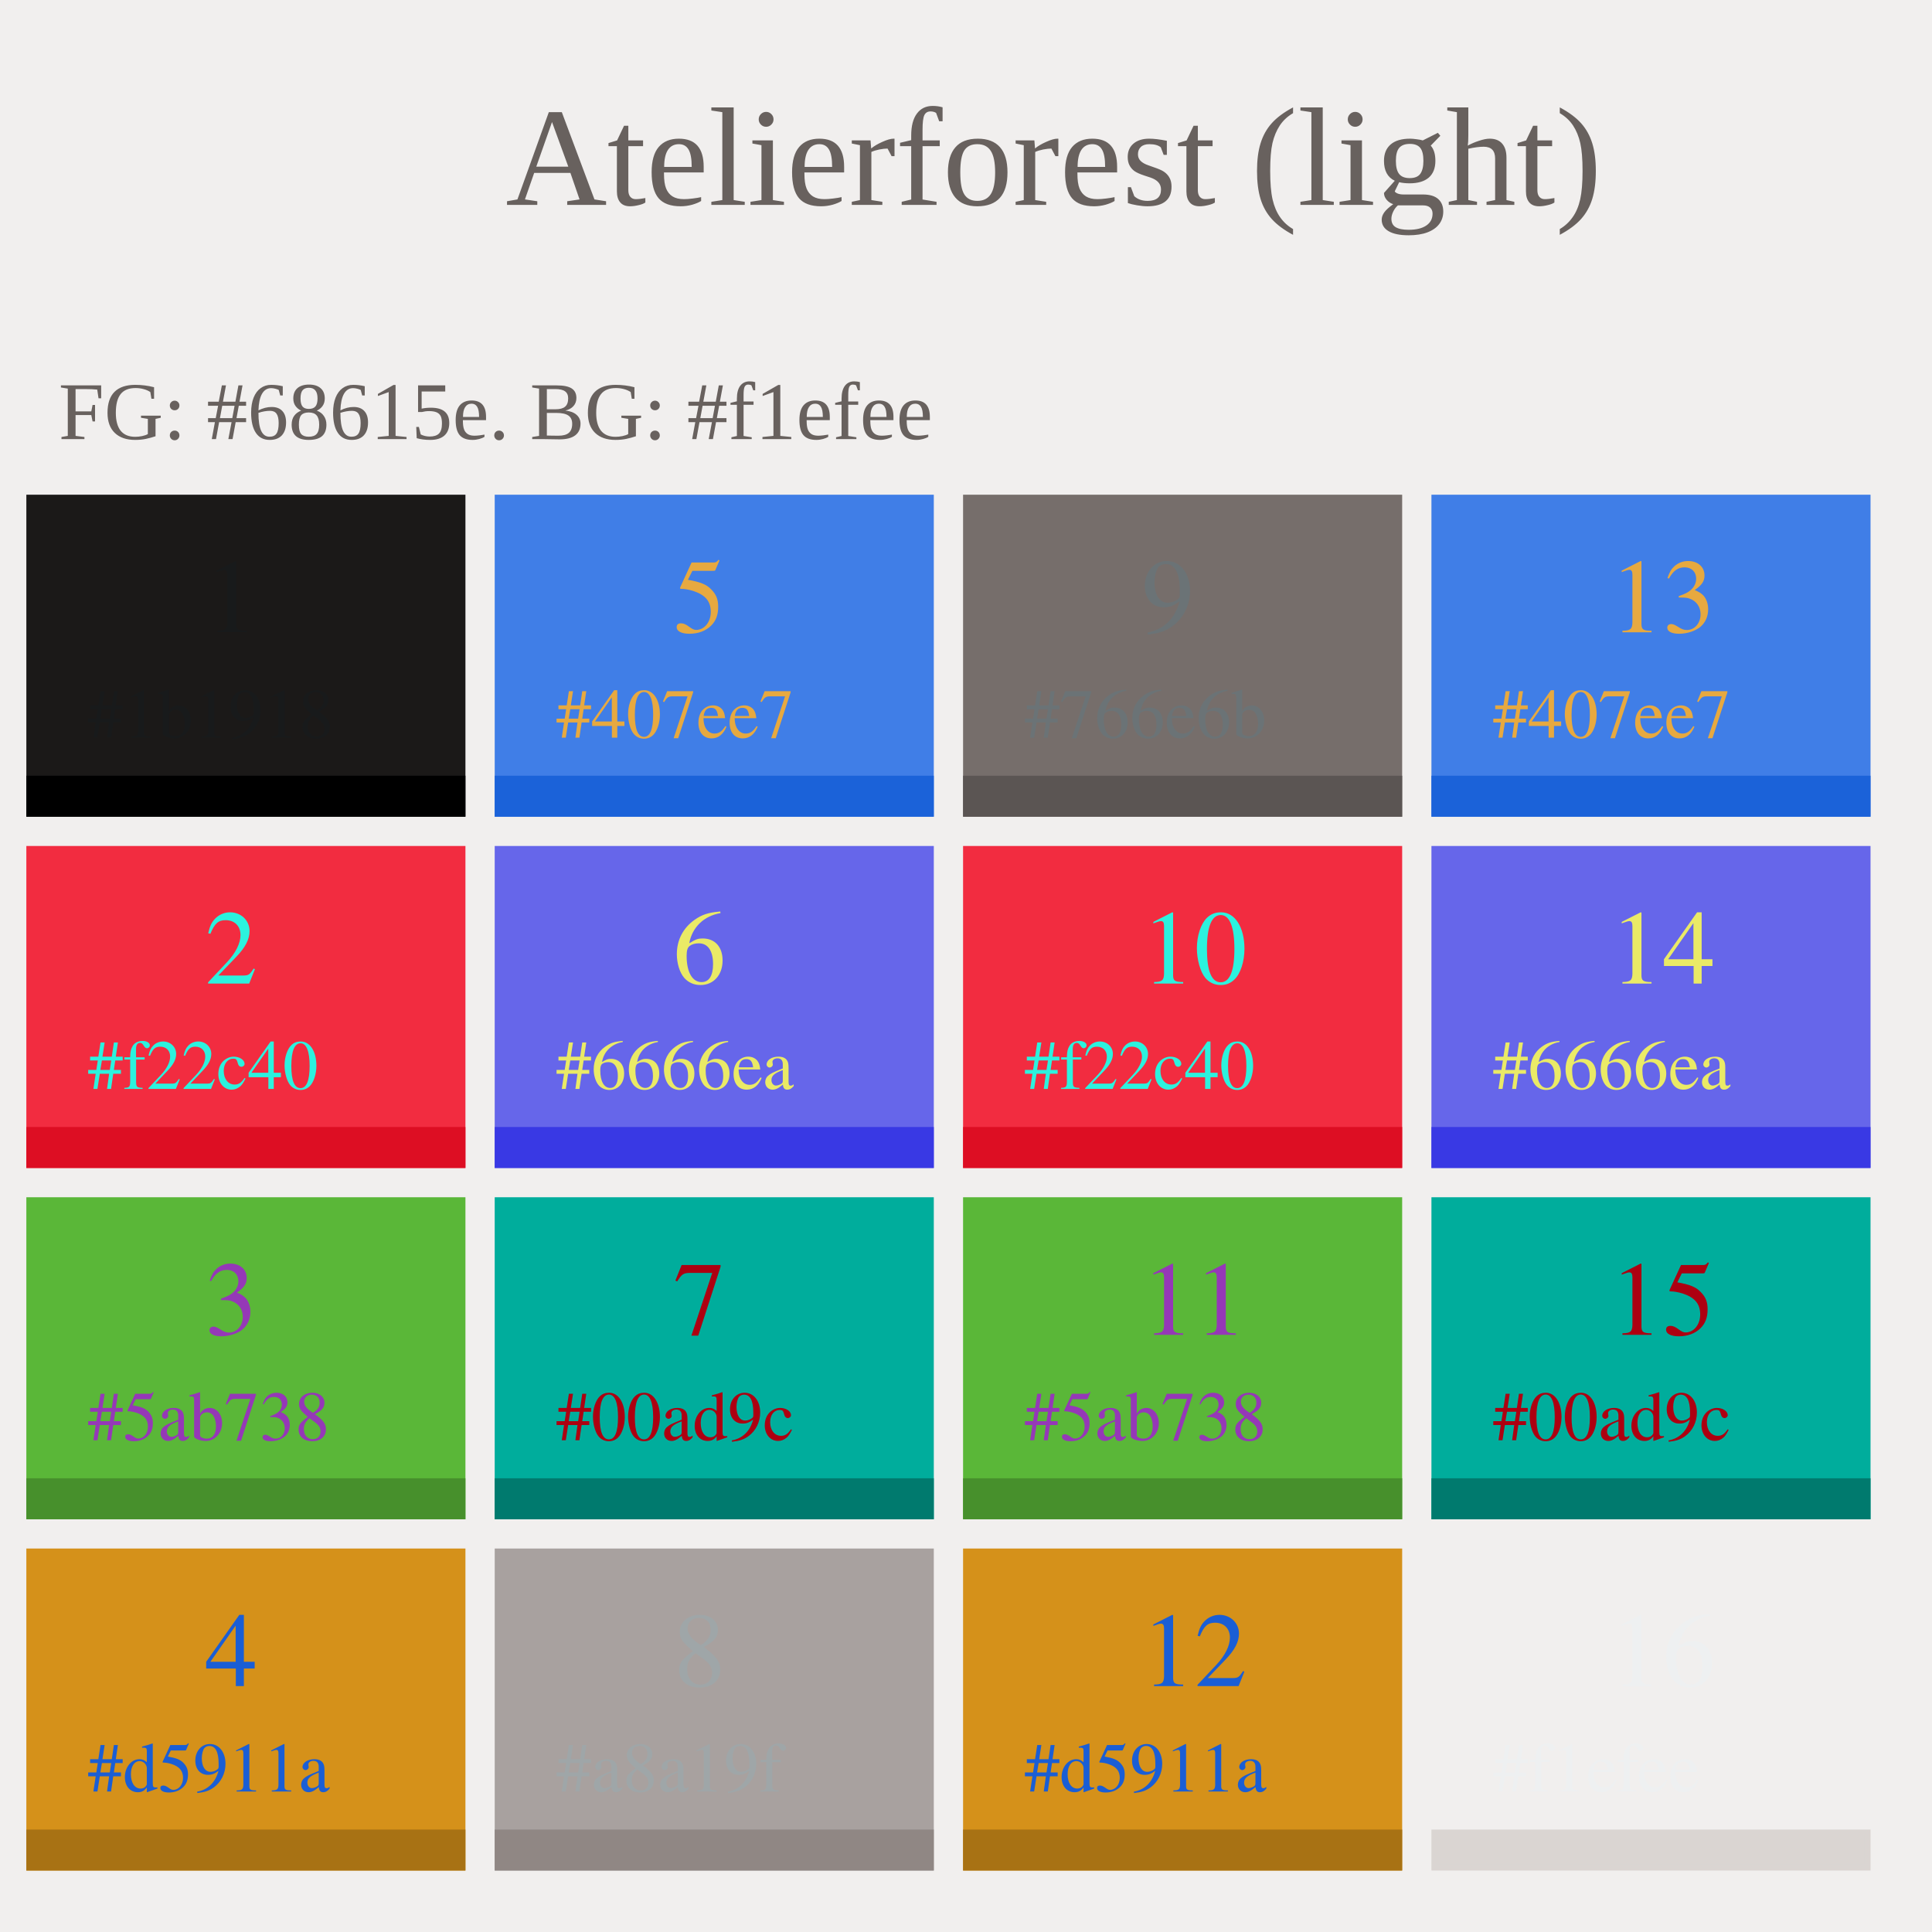
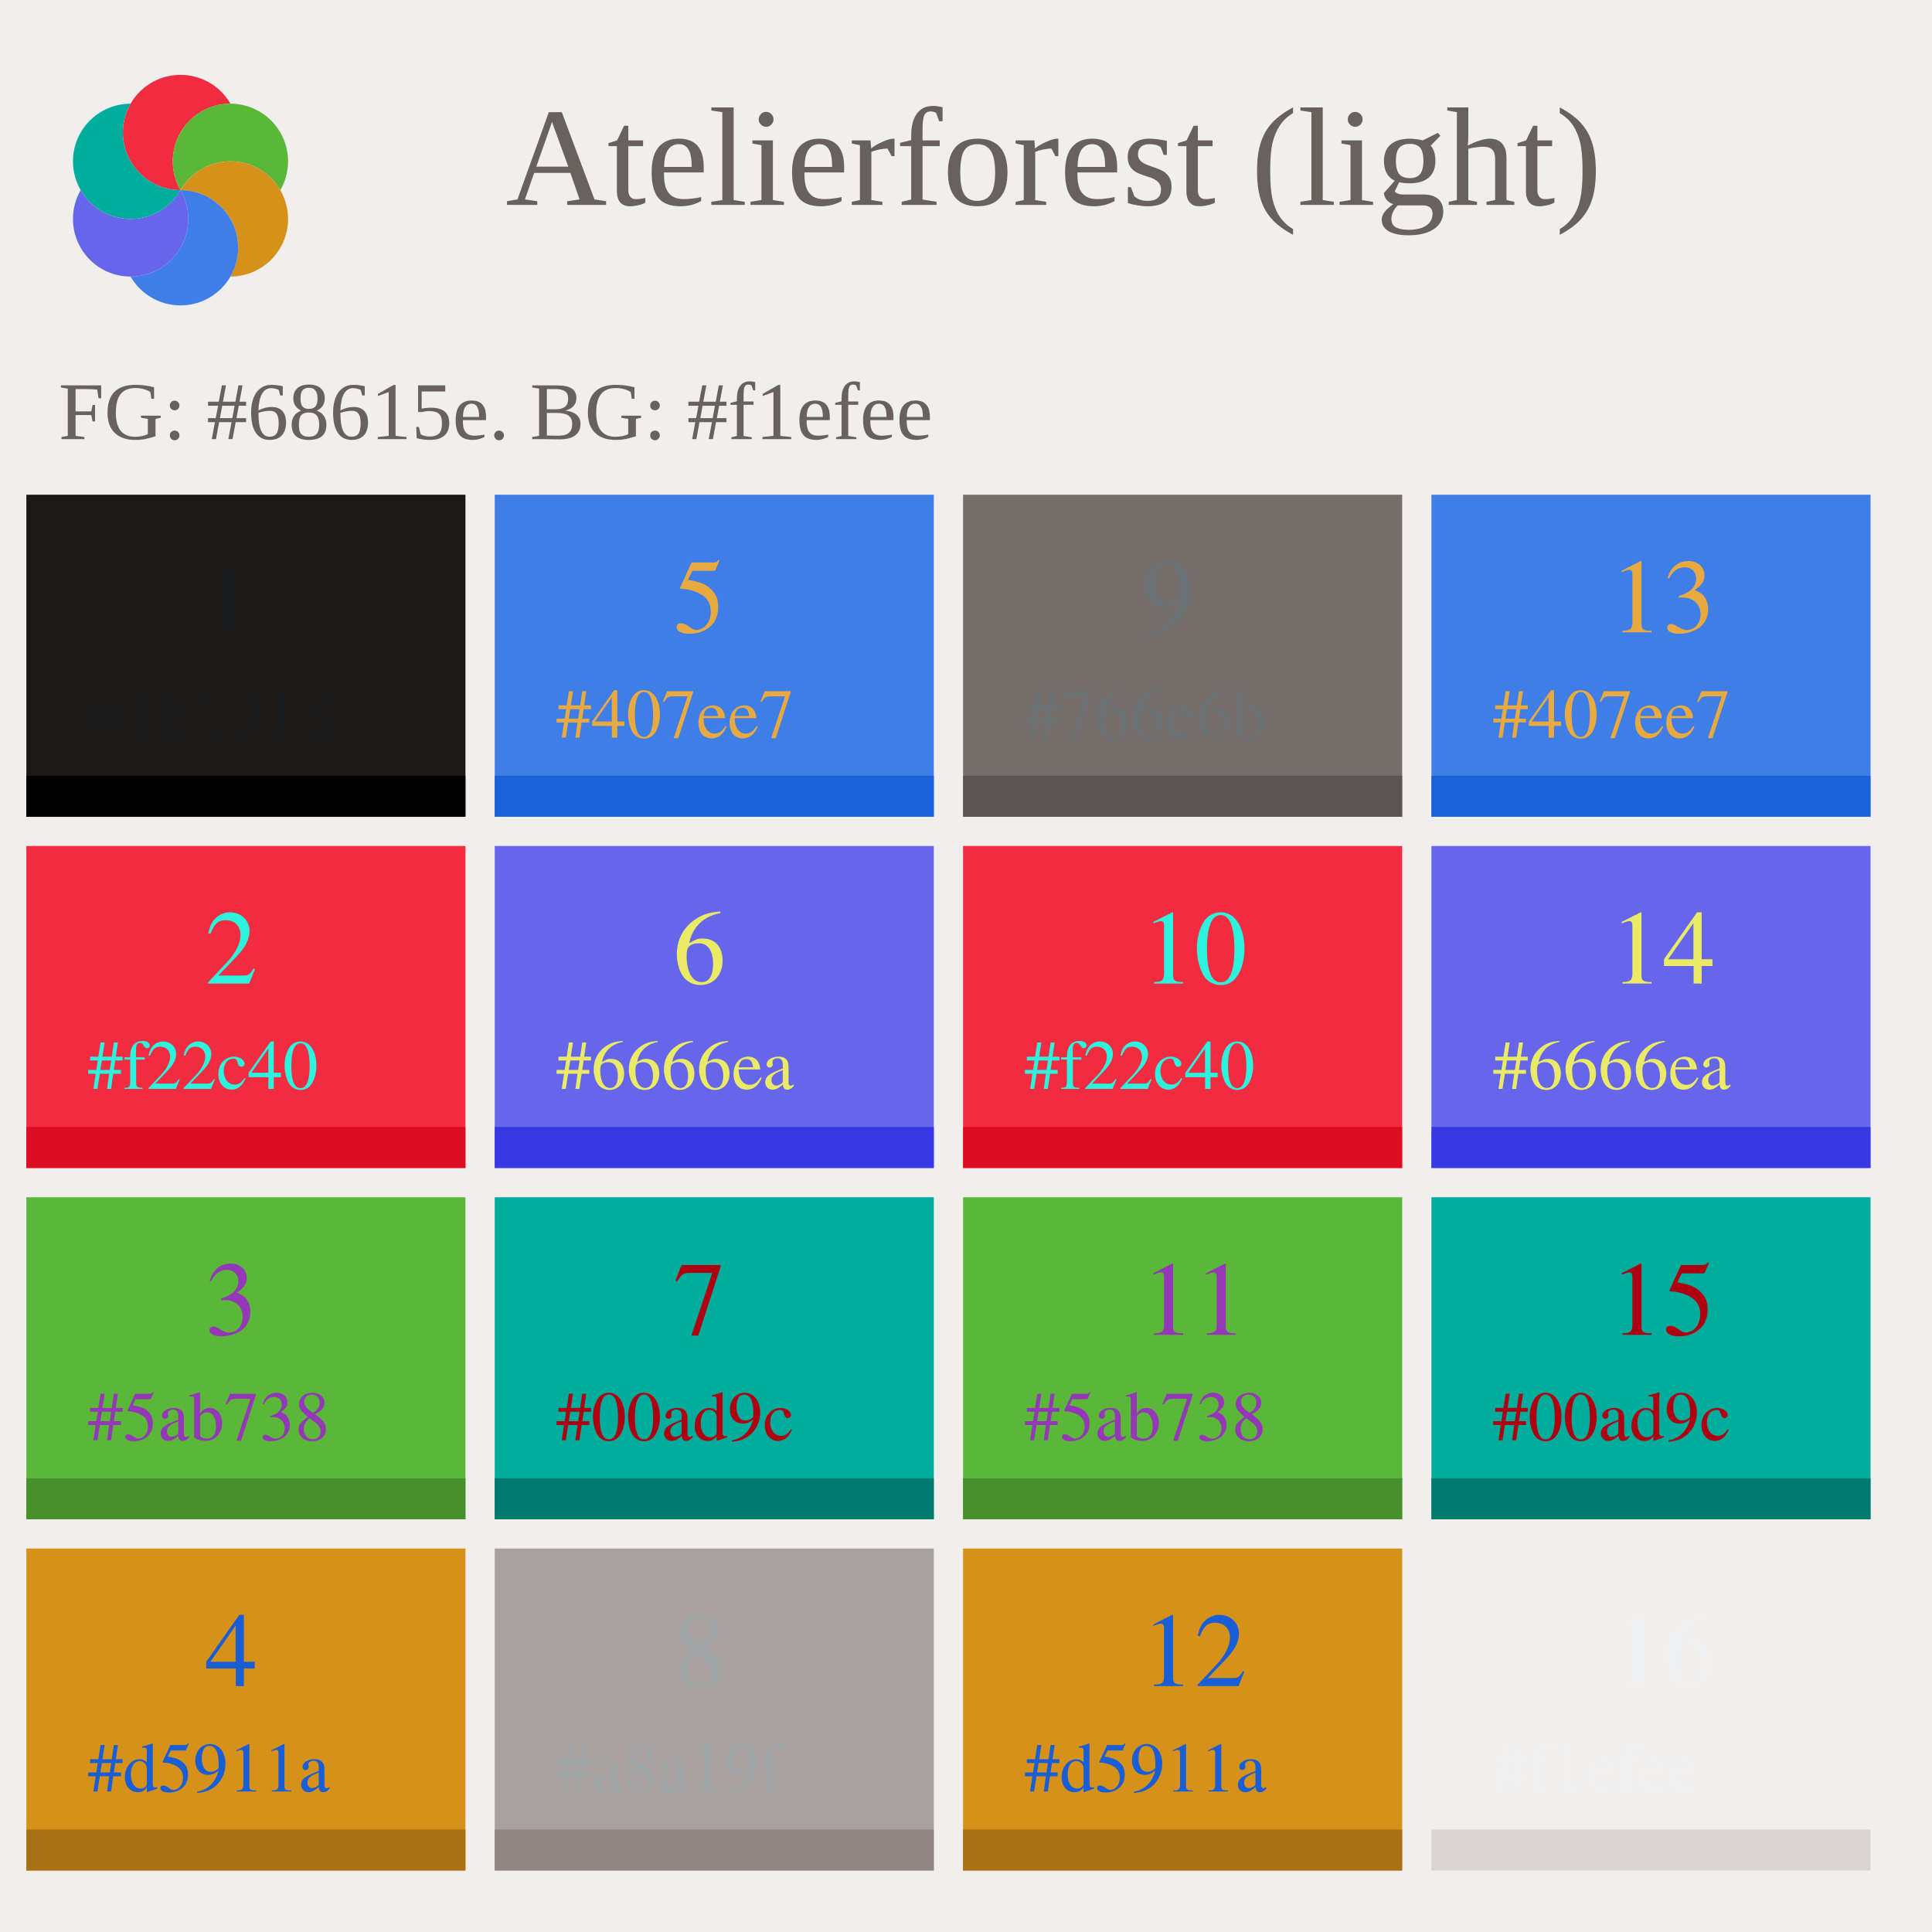
- <svg width="330" height="330">
+ <svg xmlns="http://www.w3.org/2000/svg" version="1.1" width="330" height="330">
  <rect fill="#f1efee" x="0" y="0" width="330" height="330" />
  <text x="180" y="35" fill="#68615e" text-anchor="middle" alignment-baseline="central" font-size="24">Atelierforest (light)</text>
  <text x="10" y="75" fill="#68615e" text-anchor="start" alignment-baseline="baseline" font-size="14">FG: #68615e. BG: #f1efee</text>
  <rect id="#box-1" x="5" y="85" width="74" height="54" fill="#1b1918" stroke="#1b1918" stroke-width="1px" />
  <rect id="#box-1" x="5" y="133" width="74" height="6" fill="#000000" stroke="#000000" stroke-width="1px" />
  <text id="#box-text-1" x="15" y="126" fill="#181A1B" font-size="12" font-family="Droid Sans Mono, Times, serif">#1b1918</text>
  <text id="#box-text-1" x="35" y="108" fill="#181A1B" font-size="18" font-family="Droid Sans Mono, Times, serif">1</text>
  <rect id="#box-2" x="5" y="145" width="74" height="54" fill="#f22c40" stroke="#f22c40" stroke-width="1px" />
  <rect id="#box-2" x="5" y="193" width="74" height="6" fill="#DD0E23" stroke="#DD0E23" stroke-width="1px" />
  <text id="#box-text-2" x="15" y="186" fill="#2CF2DE" font-size="12" font-family="Droid Sans Mono, Times, serif">#f22c40</text>
  <text id="#box-text-2" x="35" y="168" fill="#2CF2DE" font-size="18" font-family="Droid Sans Mono, Times, serif">2</text>
  <rect id="#box-3" x="5" y="205" width="74" height="54" fill="#5ab738" stroke="#5ab738" stroke-width="1px" />
  <rect id="#box-3" x="5" y="253" width="74" height="6" fill="#47902C" stroke="#47902C" stroke-width="1px" />
  <text id="#box-text-3" x="15" y="246" fill="#9538B7" font-size="12" font-family="Droid Sans Mono, Times, serif">#5ab738</text>
  <text id="#box-text-3" x="35" y="228" fill="#9538B7" font-size="18" font-family="Droid Sans Mono, Times, serif">3</text>
  <rect id="#box-4" x="5" y="265" width="74" height="54" fill="#d5911a" stroke="#d5911a" stroke-width="1px" />
  <rect id="#box-4" x="5" y="313" width="74" height="6" fill="#A87214" stroke="#A87214" stroke-width="1px" />
  <text id="#box-text-4" x="15" y="306" fill="#1A5ED5" font-size="12" font-family="Droid Sans Mono, Times, serif">#d5911a</text>
  <text id="#box-text-4" x="35" y="288" fill="#1A5ED5" font-size="18" font-family="Droid Sans Mono, Times, serif">4</text>
  <rect id="#box-5" x="85" y="85" width="74" height="54" fill="#407ee7" stroke="#407ee7" stroke-width="1px" />
  <rect id="#box-5" x="85" y="133" width="74" height="6" fill="#1B62D9" stroke="#1B62D9" stroke-width="1px" />
  <text id="#box-text-5" x="95" y="126" fill="#E7A940" font-size="12" font-family="Droid Sans Mono, Times, serif">#407ee7</text>
  <text id="#box-text-5" x="115" y="108" fill="#E7A940" font-size="18" font-family="Droid Sans Mono, Times, serif">5</text>
  <rect id="#box-6" x="85" y="145" width="74" height="54" fill="#6666ea" stroke="#6666ea" stroke-width="1px" />
  <rect id="#box-6" x="85" y="193" width="74" height="6" fill="#3939E4" stroke="#3939E4" stroke-width="1px" />
  <text id="#box-text-6" x="95" y="186" fill="#EAEA66" font-size="12" font-family="Droid Sans Mono, Times, serif">#6666ea</text>
  <text id="#box-text-6" x="115" y="168" fill="#EAEA66" font-size="18" font-family="Droid Sans Mono, Times, serif">6</text>
  <rect id="#box-7" x="85" y="205" width="74" height="54" fill="#00ad9c" stroke="#00ad9c" stroke-width="1px" />
  <rect id="#box-7" x="85" y="253" width="74" height="6" fill="#007A6E" stroke="#007A6E" stroke-width="1px" />
  <text id="#box-text-7" x="95" y="246" fill="#AD0011" font-size="12" font-family="Droid Sans Mono, Times, serif">#00ad9c</text>
  <text id="#box-text-7" x="115" y="228" fill="#AD0011" font-size="18" font-family="Droid Sans Mono, Times, serif">7</text>
  <rect id="#box-8" x="85" y="265" width="74" height="54" fill="#a8a19f" stroke="#a8a19f" stroke-width="1px" />
  <rect id="#box-8" x="85" y="313" width="74" height="6" fill="#908784" stroke="#908784" stroke-width="1px" />
  <text id="#box-text-8" x="95" y="306" fill="#9FA6A8" font-size="12" font-family="Droid Sans Mono, Times, serif">#a8a19f</text>
  <text id="#box-text-8" x="115" y="288" fill="#9FA6A8" font-size="18" font-family="Droid Sans Mono, Times, serif">8</text>
  <rect id="#box-9" x="165" y="85" width="74" height="54" fill="#766e6b" stroke="#766e6b" stroke-width="1px" />
  <rect id="#box-9" x="165" y="133" width="74" height="6" fill="#5B5553" stroke="#5B5553" stroke-width="1px" />
  <text id="#box-text-9" x="175" y="126" fill="#6B7376" font-size="12" font-family="Droid Sans Mono, Times, serif">#766e6b</text>
  <text id="#box-text-9" x="195" y="108" fill="#6B7376" font-size="18" font-family="Droid Sans Mono, Times, serif">9</text>
  <rect id="#box-10" x="165" y="145" width="74" height="54" fill="#f22c40" stroke="#f22c40" stroke-width="1px" />
  <rect id="#box-10" x="165" y="193" width="74" height="6" fill="#DD0E23" stroke="#DD0E23" stroke-width="1px" />
  <text id="#box-text-10" x="175" y="186" fill="#2CF2DE" font-size="12" font-family="Droid Sans Mono, Times, serif">#f22c40</text>
  <text id="#box-text-10" x="195" y="168" fill="#2CF2DE" font-size="18" font-family="Droid Sans Mono, Times, serif">10</text>
  <rect id="#box-11" x="165" y="205" width="74" height="54" fill="#5ab738" stroke="#5ab738" stroke-width="1px" />
  <rect id="#box-11" x="165" y="253" width="74" height="6" fill="#47902C" stroke="#47902C" stroke-width="1px" />
  <text id="#box-text-11" x="175" y="246" fill="#9538B7" font-size="12" font-family="Droid Sans Mono, Times, serif">#5ab738</text>
  <text id="#box-text-11" x="195" y="228" fill="#9538B7" font-size="18" font-family="Droid Sans Mono, Times, serif">11</text>
  <rect id="#box-12" x="165" y="265" width="74" height="54" fill="#d5911a" stroke="#d5911a" stroke-width="1px" />
  <rect id="#box-12" x="165" y="313" width="74" height="6" fill="#A87214" stroke="#A87214" stroke-width="1px" />
  <text id="#box-text-12" x="175" y="306" fill="#1A5ED5" font-size="12" font-family="Droid Sans Mono, Times, serif">#d5911a</text>
  <text id="#box-text-12" x="195" y="288" fill="#1A5ED5" font-size="18" font-family="Droid Sans Mono, Times, serif">12</text>
  <rect id="#box-13" x="245" y="85" width="74" height="54" fill="#407ee7" stroke="#407ee7" stroke-width="1px" />
  <rect id="#box-13" x="245" y="133" width="74" height="6" fill="#1B62D9" stroke="#1B62D9" stroke-width="1px" />
  <text id="#box-text-13" x="255" y="126" fill="#E7A940" font-size="12" font-family="Droid Sans Mono, Times, serif">#407ee7</text>
  <text id="#box-text-13" x="275" y="108" fill="#E7A940" font-size="18" font-family="Droid Sans Mono, Times, serif">13</text>
  <rect id="#box-14" x="245" y="145" width="74" height="54" fill="#6666ea" stroke="#6666ea" stroke-width="1px" />
  <rect id="#box-14" x="245" y="193" width="74" height="6" fill="#3939E4" stroke="#3939E4" stroke-width="1px" />
  <text id="#box-text-14" x="255" y="186" fill="#EAEA66" font-size="12" font-family="Droid Sans Mono, Times, serif">#6666ea</text>
  <text id="#box-text-14" x="275" y="168" fill="#EAEA66" font-size="18" font-family="Droid Sans Mono, Times, serif">14</text>
  <rect id="#box-15" x="245" y="205" width="74" height="54" fill="#00ad9c" stroke="#00ad9c" stroke-width="1px" />
  <rect id="#box-15" x="245" y="253" width="74" height="6" fill="#007A6E" stroke="#007A6E" stroke-width="1px" />
  <text id="#box-text-15" x="255" y="246" fill="#AD0011" font-size="12" font-family="Droid Sans Mono, Times, serif">#00ad9c</text>
  <text id="#box-text-15" x="275" y="228" fill="#AD0011" font-size="18" font-family="Droid Sans Mono, Times, serif">15</text>
  <rect id="#box-16" x="245" y="265" width="74" height="54" fill="#f1efee" stroke="#f1efee" stroke-width="1px" />
  <rect id="#box-16" x="245" y="313" width="74" height="6" fill="#DAD5D2" stroke="#DAD5D2" stroke-width="1px" />
  <text id="#box-text-16" x="255" y="306" fill="#EEF0F1" font-size="12" font-family="Droid Sans Mono, Times, serif">#f1efee</text>
  <text id="#box-text-16" x="275" y="288" fill="#EEF0F1" font-size="18" font-family="Droid Sans Mono, Times, serif">16</text>
+   <g>
+     <path style="fill:#f22c40;stroke-width:0.062" d="m 30.832,12.787 c -5.437,0 -9.841,4.404 -9.841,9.841 0,5.437 4.404,9.846 9.841,9.846 -2.718,-4.708 -1.105,-10.726 3.604,-13.445 1.554,-0.897 3.252,-1.324 4.925,-1.322 -1.702,-2.941 -4.886,-4.921 -8.529,-4.921 z" />
+     <path style="fill:#5ab738;stroke-width:0.062" d="m 47.882,22.631 c -2.718,-4.709 -8.735,-6.321 -13.444,-3.602 -4.709,2.718 -6.325,8.738 -3.606,13.446 2.718,-4.708 8.737,-6.32 13.446,-3.602 1.554,0.897 2.772,2.154 3.607,3.605 1.696,-2.945 1.819,-6.692 -0.003,-9.847 z" />
+     <path style="fill:#d5911a;stroke-width:0.062" d="m 47.882,42.319 c 2.718,-4.708 1.106,-10.725 -3.602,-13.444 -4.708,-2.719 -10.729,-1.109 -13.447,3.6 5.437,0 9.842,4.406 9.842,9.843 0,1.794 -0.48,3.478 -1.318,4.926 3.398,-0.004 6.704,-1.771 8.526,-4.926 z" />
+     <path style="fill:#407ee7;stroke-width:0.062" d="m 30.832,52.162 c 5.437,0 9.841,-4.404 9.841,-9.841 0,-5.437 -4.404,-9.846 -9.841,-9.846 2.718,4.708 1.105,10.726 -3.604,13.445 -1.554,0.897 -3.252,1.324 -4.925,1.322 1.702,2.941 4.886,4.921 8.529,4.921 z" />
+     <path style="fill:#6666ea;stroke-width:0.062" d="m 13.783,42.319 c 2.718,4.708 8.735,6.321 13.444,3.602 4.709,-2.718 6.325,-8.738 3.606,-13.446 -2.718,4.708 -8.737,6.32 -13.446,3.602 -1.554,-0.897 -2.772,-2.154 -3.607,-3.605 -1.696,2.945 -1.819,6.692 0.003,9.847 z" />
+     <path style="fill:#00ad9c;stroke-width:0.062" d="m 13.783,22.631 c -2.718,4.708 -1.106,10.725 3.602,13.444 4.708,2.719 10.729,1.109 13.447,-3.6 -5.437,0 -9.842,-4.406 -9.842,-9.843 0,-1.794 0.48,-3.478 1.318,-4.926 -3.398,0.004 -6.704,1.771 -8.526,4.926 z" />
+   </g>
</svg>
